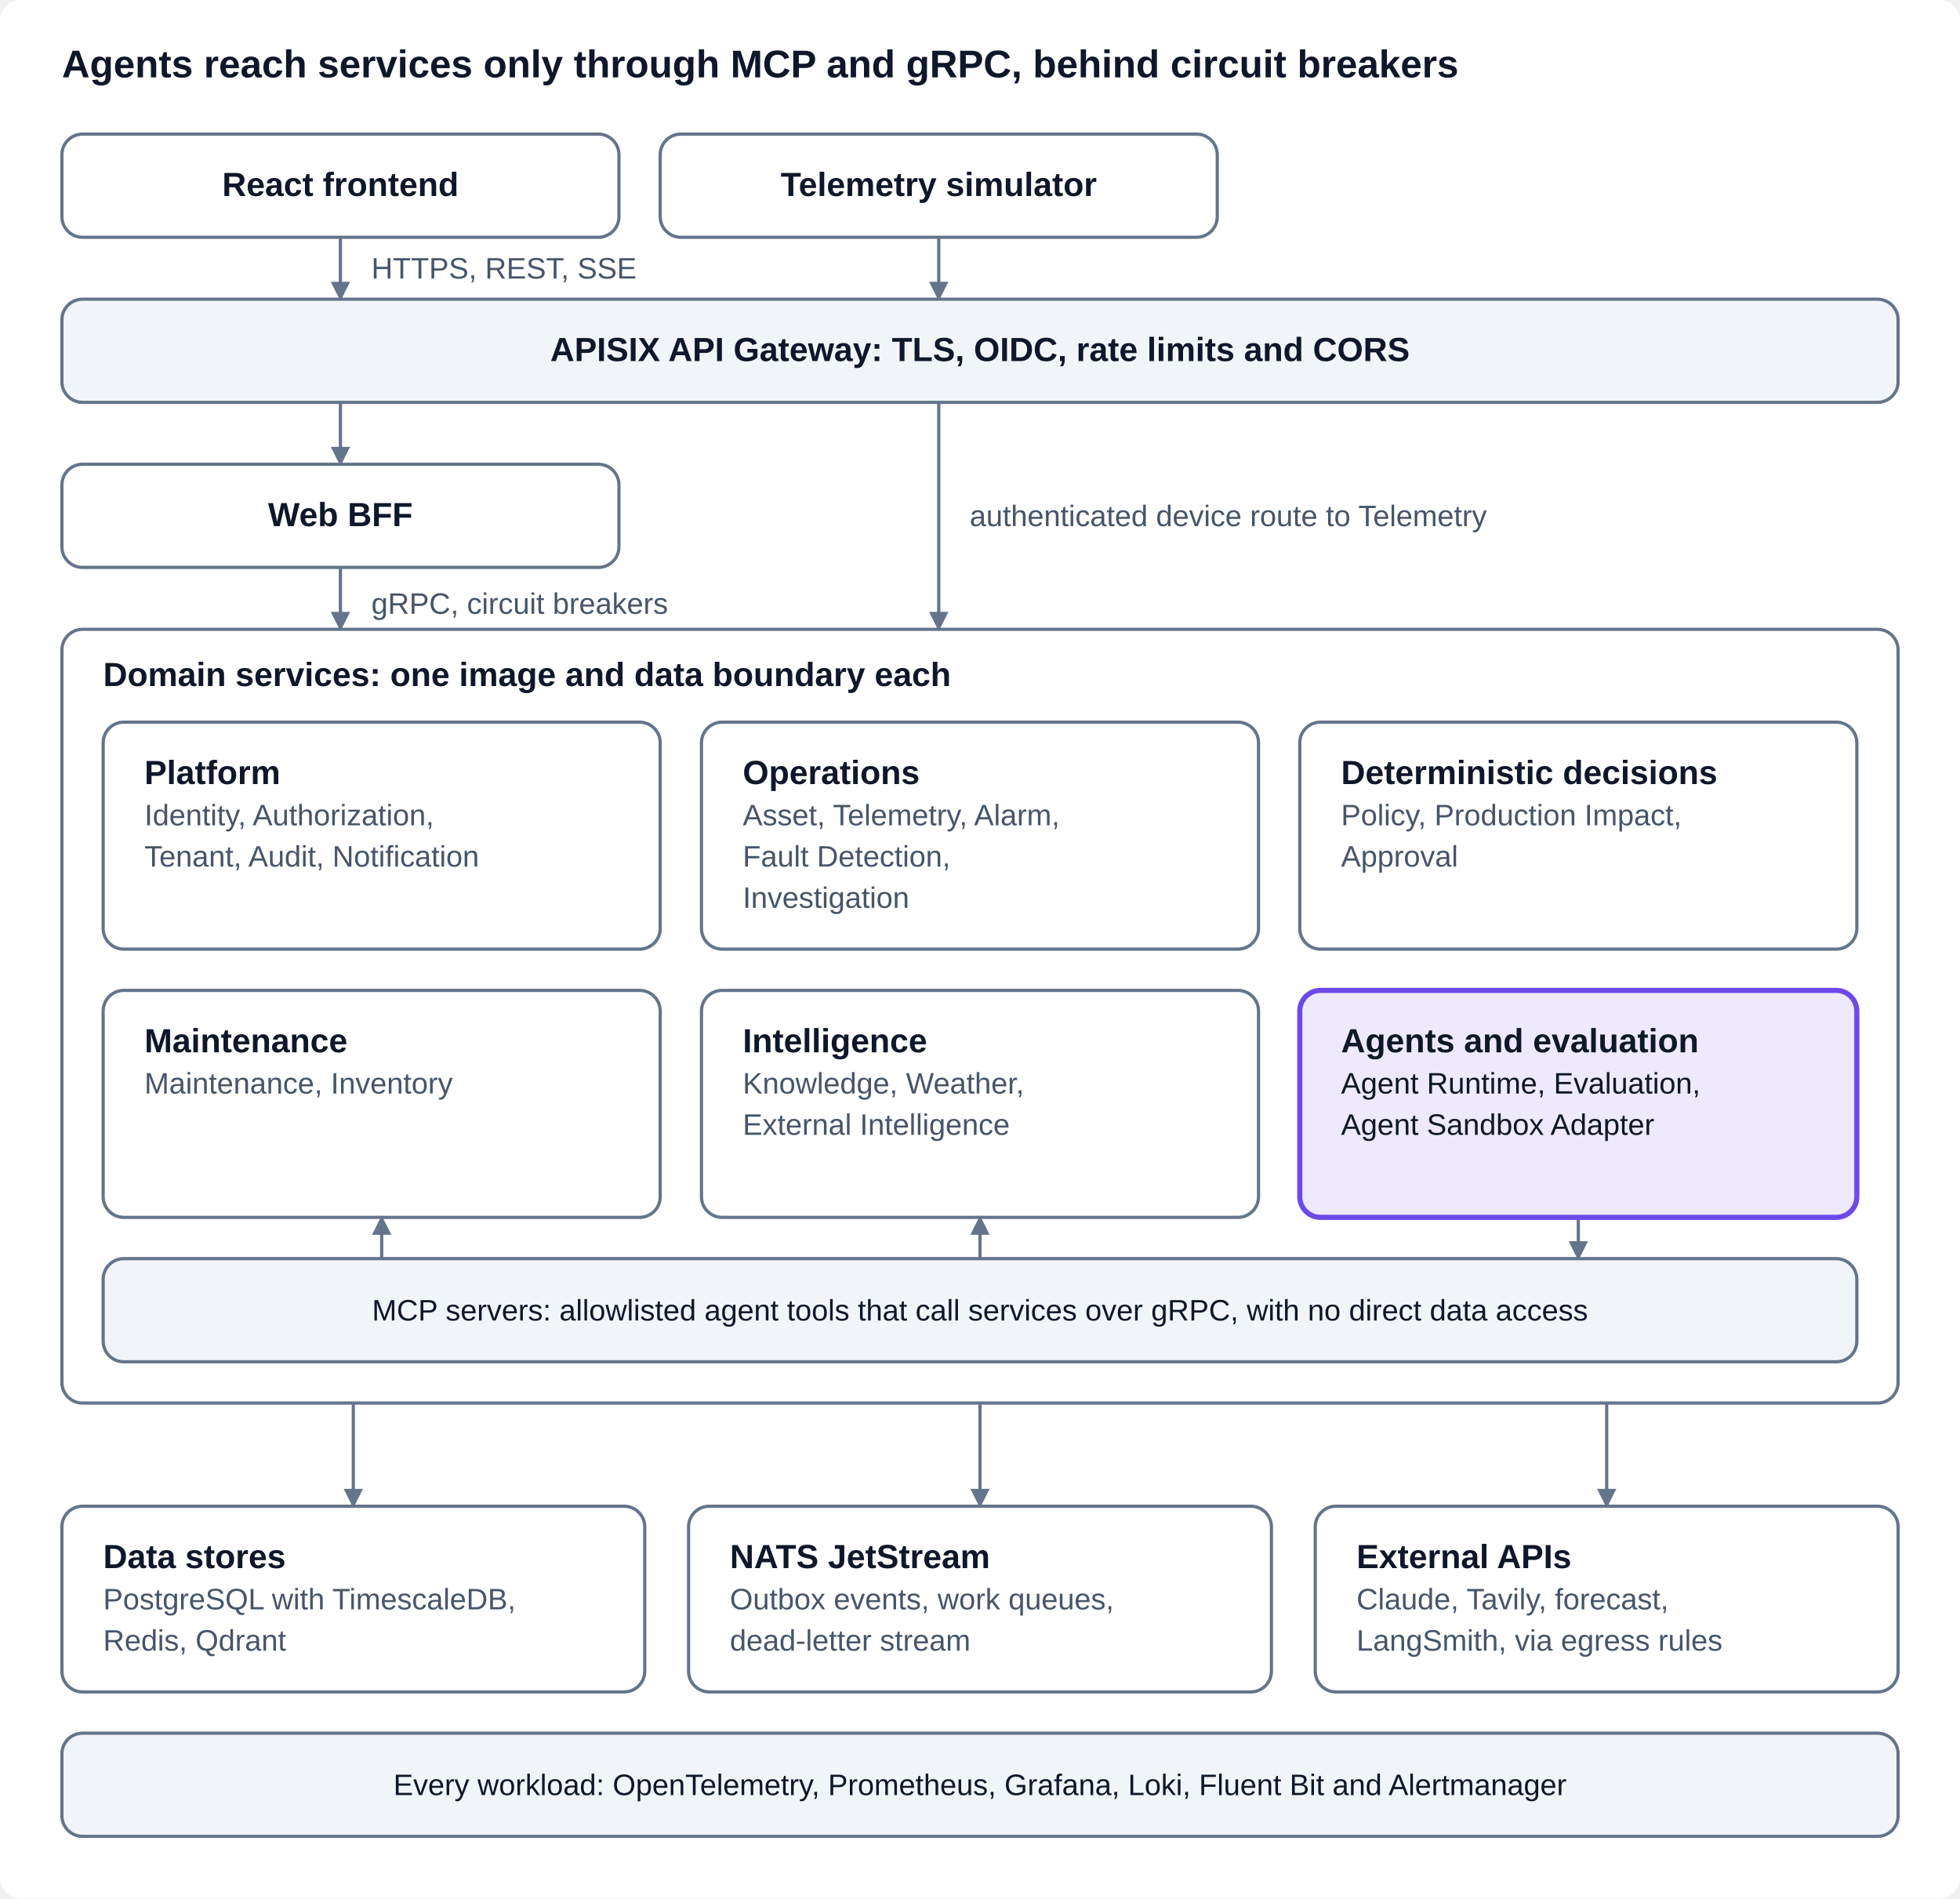
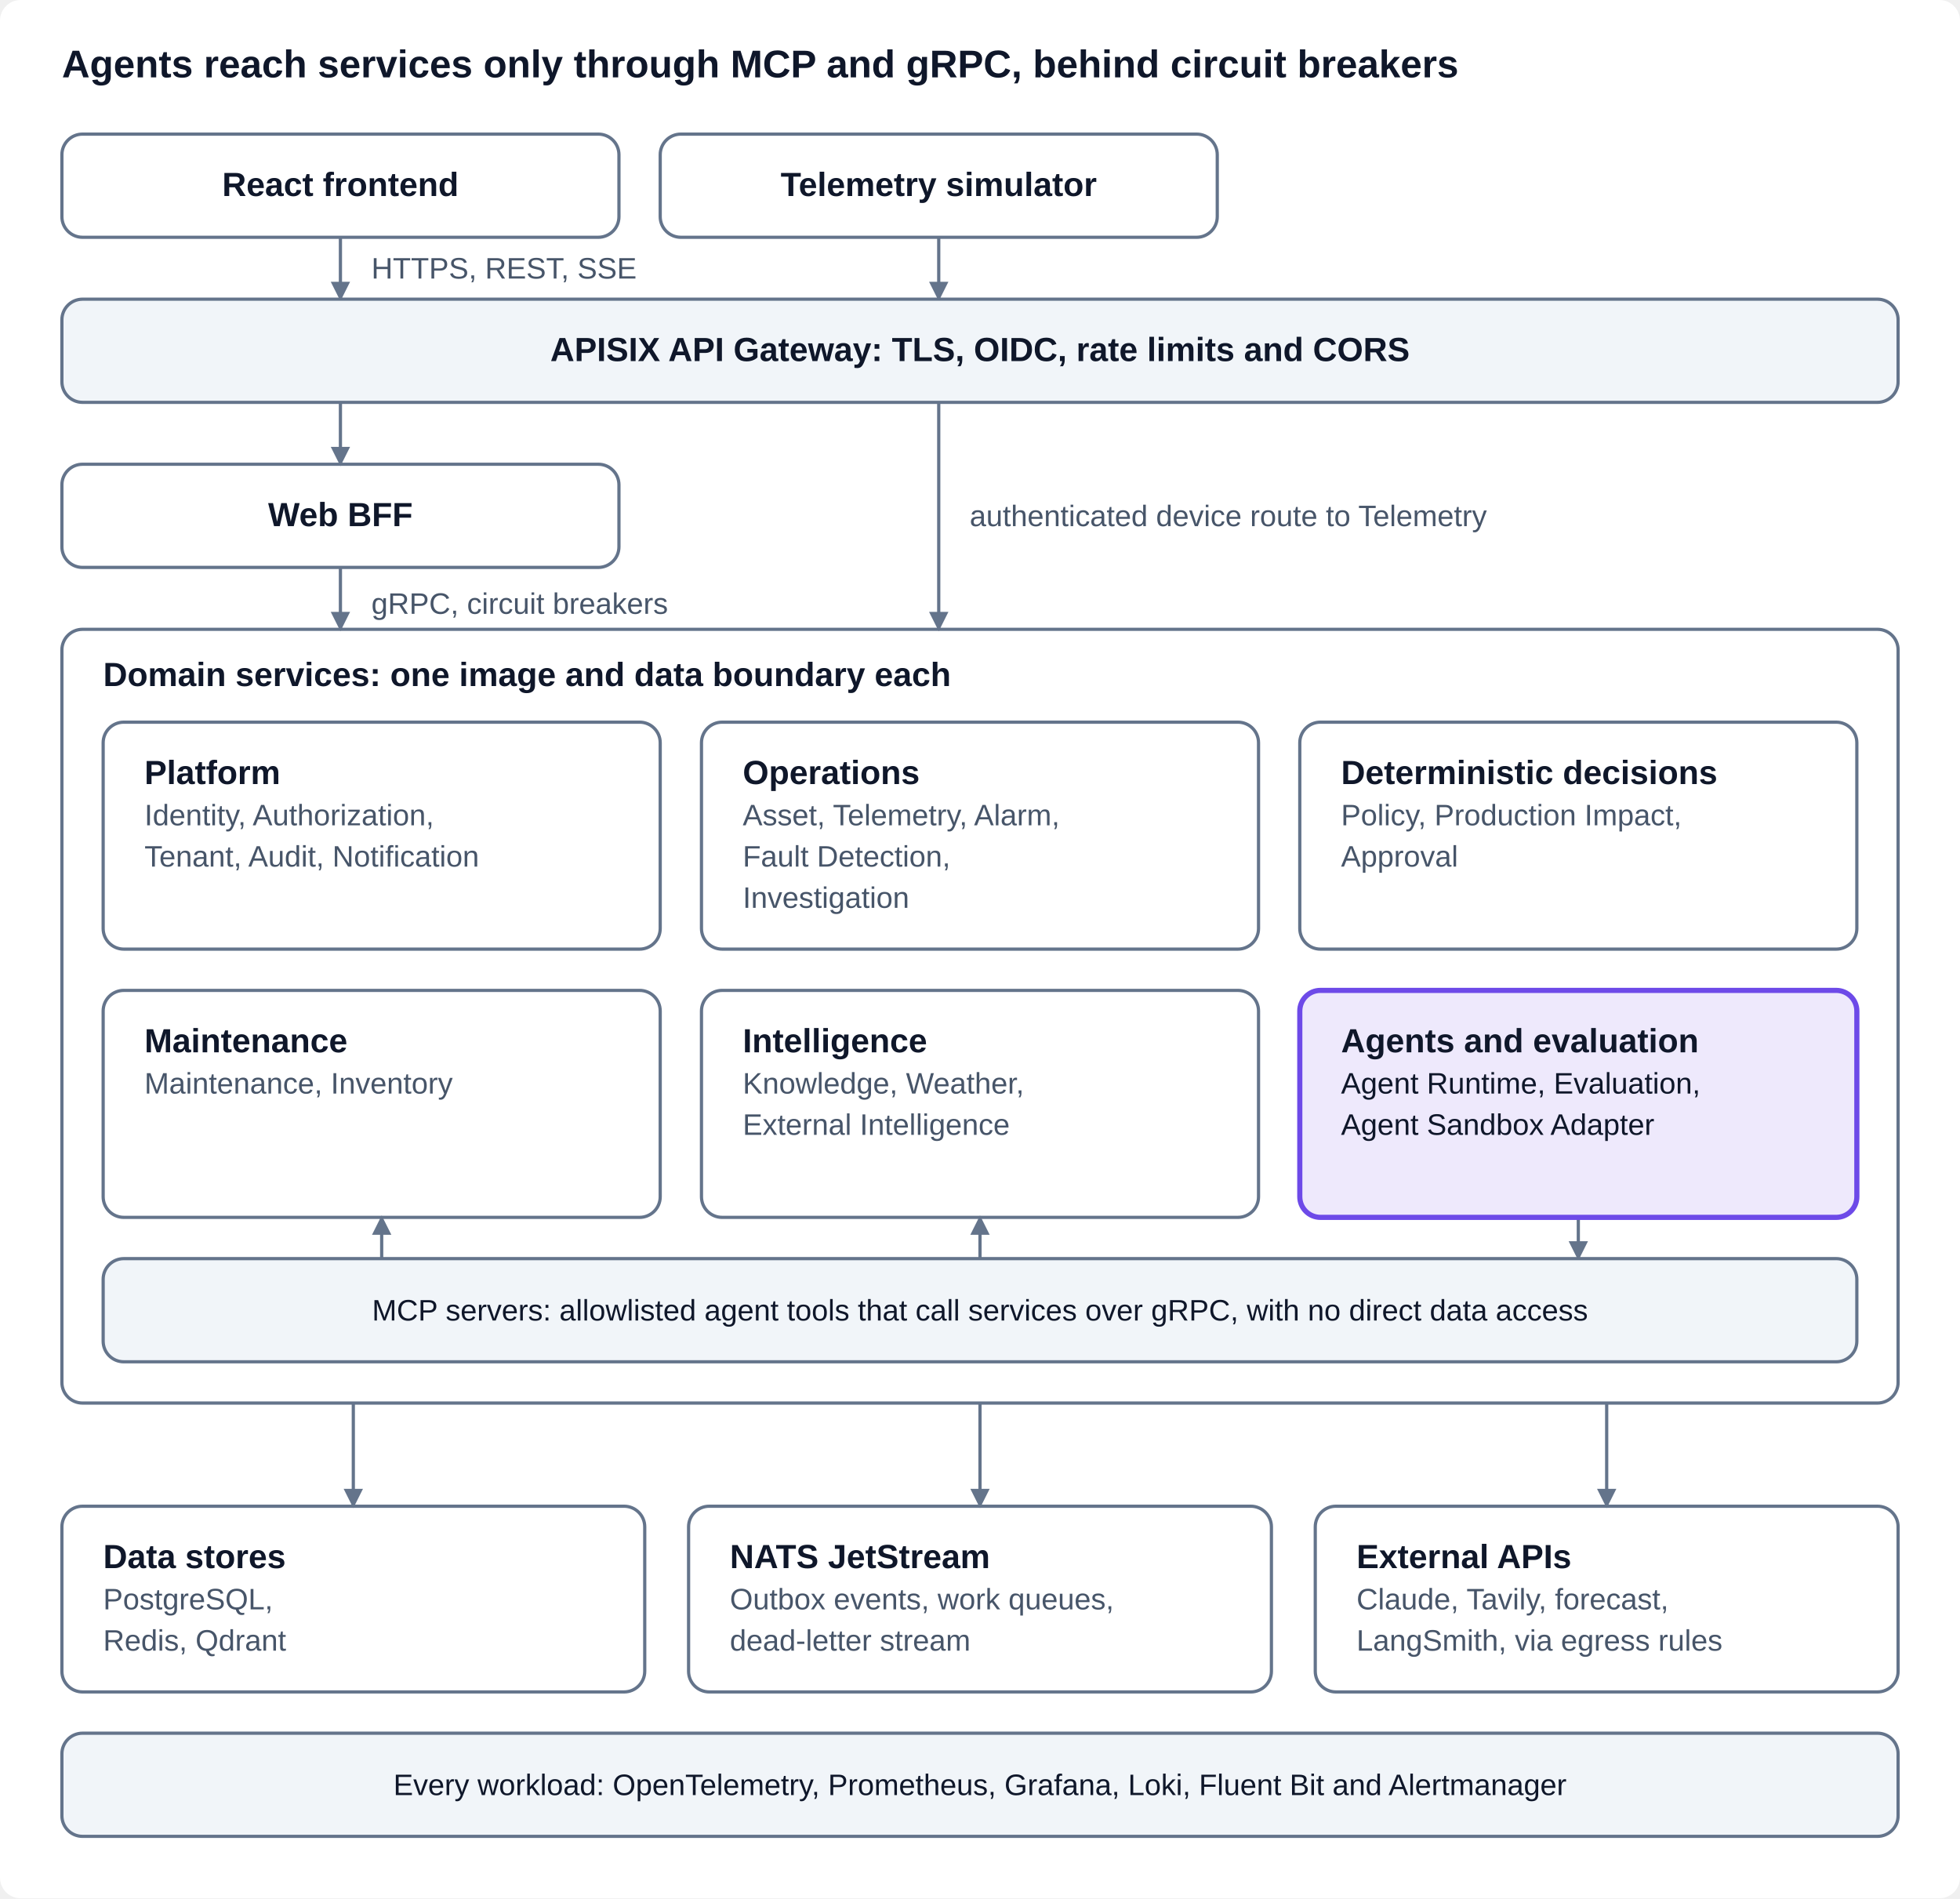
<svg xmlns="http://www.w3.org/2000/svg" font-family="Arial, Helvetica, sans-serif" viewBox="0 0 760 736" role="img" aria-label="Agents reach services only through MCP and gRPC, behind circuit breakers" font-size="13">
  <rect width="760" height="736" rx="8" fill="#FFFFFF" />
  <defs>
    <marker id="arch-arrow" viewBox="0 0 10 10" refX="9" refY="5" markerWidth="6" markerHeight="6" orient="auto-start-reverse">
      <path d="M0 0L10 5L0 10z" fill="#64748B" />
    </marker>
  </defs>
  <text x="24" y="30" font-size="15" font-weight="600" fill="#0F172A">Agents reach services only through MCP and gRPC, behind circuit breakers</text>
  <g fill="none" stroke="#64748B" stroke-width="1.25">
    <path d="M132 92V116" marker-end="url(#arch-arrow)" />
    <path d="M364 92V116" marker-end="url(#arch-arrow)" />
    <path d="M132 156V180" marker-end="url(#arch-arrow)" />
    <path d="M364 156V244" marker-end="url(#arch-arrow)" />
    <path d="M132 220V244" marker-end="url(#arch-arrow)" />
    <path d="M612 472V488" marker-end="url(#arch-arrow)" />
    <path d="M148 488V472" marker-end="url(#arch-arrow)" />
    <path d="M380 488V472" marker-end="url(#arch-arrow)" />
    <path d="M137 544V584" marker-end="url(#arch-arrow)" />
    <path d="M380 544V584" marker-end="url(#arch-arrow)" />
    <path d="M623 544V584" marker-end="url(#arch-arrow)" />
  </g>
  <g>
    <rect x="24" y="52" width="216" height="40" rx="8" fill="none" stroke="#64748B" stroke-width="1.25" />
    <text x="132" y="76" text-anchor="middle" font-weight="600" fill="#0F172A">React frontend</text>
  </g>
  <g>
    <rect x="256" y="52" width="216" height="40" rx="8" fill="none" stroke="#64748B" stroke-width="1.25" />
    <text x="364" y="76" text-anchor="middle" font-weight="600" fill="#0F172A">Telemetry simulator</text>
  </g>
  <text x="144" y="108" font-size="11.5" fill="#475569">HTTPS, REST, SSE</text>
  <g>
    <rect x="24" y="116" width="712" height="40" rx="8" fill="#F1F5F9" stroke="#64748B" stroke-width="1.25" />
    <text x="380" y="140" text-anchor="middle" font-weight="600" fill="#0F172A">APISIX API Gateway: TLS, OIDC, rate limits and CORS</text>
  </g>
  <g>
    <rect x="24" y="180" width="216" height="40" rx="8" fill="none" stroke="#64748B" stroke-width="1.25" />
    <text x="132" y="204" text-anchor="middle" font-weight="600" fill="#0F172A">Web BFF</text>
  </g>
  <text x="376" y="204" font-size="11.5" fill="#475569">authenticated device route to Telemetry</text>
  <text x="144" y="238" font-size="11.5" fill="#475569">gRPC, circuit breakers</text>
  <g>
    <rect x="24" y="244" width="712" height="300" rx="8" fill="none" stroke="#64748B" stroke-width="1.25" />
    <text x="40" y="266" font-weight="600" fill="#0F172A">Domain services: one image and data boundary each</text>
  </g>
  <g>
    <rect x="40" y="280" width="216" height="88" rx="8" fill="none" stroke="#64748B" stroke-width="1.25" />
    <text x="56" y="304" font-weight="600" fill="#0F172A">Platform</text>
    <text x="56" y="320" font-size="11.5" fill="#475569">Identity, Authorization,</text>
    <text x="56" y="336" font-size="11.5" fill="#475569">Tenant, Audit, Notification</text>
  </g>
  <g>
    <rect x="272" y="280" width="216" height="88" rx="8" fill="none" stroke="#64748B" stroke-width="1.25" />
    <text x="288" y="304" font-weight="600" fill="#0F172A">Operations</text>
    <text x="288" y="320" font-size="11.5" fill="#475569">Asset, Telemetry, Alarm,</text>
    <text x="288" y="336" font-size="11.5" fill="#475569">Fault Detection,</text>
    <text x="288" y="352" font-size="11.5" fill="#475569">Investigation</text>
  </g>
  <g>
    <rect x="504" y="280" width="216" height="88" rx="8" fill="none" stroke="#64748B" stroke-width="1.25" />
    <text x="520" y="304" font-weight="600" fill="#0F172A">Deterministic decisions</text>
    <text x="520" y="320" font-size="11.5" fill="#475569">Policy, Production Impact,</text>
    <text x="520" y="336" font-size="11.5" fill="#475569">Approval</text>
  </g>
  <g>
    <rect x="40" y="384" width="216" height="88" rx="8" fill="none" stroke="#64748B" stroke-width="1.25" />
    <text x="56" y="408" font-weight="600" fill="#0F172A">Maintenance</text>
    <text x="56" y="424" font-size="11.5" fill="#475569">Maintenance, Inventory</text>
  </g>
  <g>
    <rect x="272" y="384" width="216" height="88" rx="8" fill="none" stroke="#64748B" stroke-width="1.25" />
    <text x="288" y="408" font-weight="600" fill="#0F172A">Intelligence</text>
    <text x="288" y="424" font-size="11.5" fill="#475569">Knowledge, Weather,</text>
    <text x="288" y="440" font-size="11.5" fill="#475569">External Intelligence</text>
  </g>
  <g>
    <rect x="504" y="384" width="216" height="88" rx="8" fill="#6D4AE8" fill-opacity="0.12" stroke="#6D4AE8" stroke-width="2" />
    <text x="520" y="408" font-weight="600" fill="#0F172A">Agents and evaluation</text>
    <text x="520" y="424" font-size="11.5" fill="#0F172A">Agent Runtime, Evaluation,</text>
    <text x="520" y="440" font-size="11.5" fill="#0F172A">Agent Sandbox Adapter</text>
  </g>
  <g>
    <rect x="40" y="488" width="680" height="40" rx="8" fill="#F1F5F9" stroke="#64748B" stroke-width="1.25" />
    <text x="380" y="512" text-anchor="middle" font-size="11.5" fill="#0F172A">MCP servers: allowlisted agent tools that call services over gRPC, with no direct data access</text>
  </g>
  <g>
    <rect x="24" y="584" width="226" height="72" rx="8" fill="none" stroke="#64748B" stroke-width="1.25" />
    <text x="40" y="608" font-weight="600" fill="#0F172A">Data stores</text>
-     <text x="40" y="624" font-size="11.5" fill="#475569">PostgreSQL with TimescaleDB,</text>
+     <text x="40" y="624" font-size="11.5" fill="#475569">PostgreSQL,</text>
    <text x="40" y="640" font-size="11.5" fill="#475569">Redis, Qdrant</text>
  </g>
  <g>
    <rect x="267" y="584" width="226" height="72" rx="8" fill="none" stroke="#64748B" stroke-width="1.25" />
    <text x="283" y="608" font-weight="600" fill="#0F172A">NATS JetStream</text>
    <text x="283" y="624" font-size="11.5" fill="#475569">Outbox events, work queues,</text>
    <text x="283" y="640" font-size="11.5" fill="#475569">dead-letter stream</text>
  </g>
  <g>
    <rect x="510" y="584" width="226" height="72" rx="8" fill="none" stroke="#64748B" stroke-width="1.25" />
    <text x="526" y="608" font-weight="600" fill="#0F172A">External APIs</text>
    <text x="526" y="624" font-size="11.5" fill="#475569">Claude, Tavily, forecast,</text>
    <text x="526" y="640" font-size="11.5" fill="#475569">LangSmith, via egress rules</text>
  </g>
  <g>
    <rect x="24" y="672" width="712" height="40" rx="8" fill="#F1F5F9" stroke="#64748B" stroke-width="1.25" />
    <text x="380" y="696" text-anchor="middle" font-size="11.5" fill="#0F172A">Every workload: OpenTelemetry, Prometheus, Grafana, Loki, Fluent Bit and Alertmanager</text>
  </g>
</svg>
